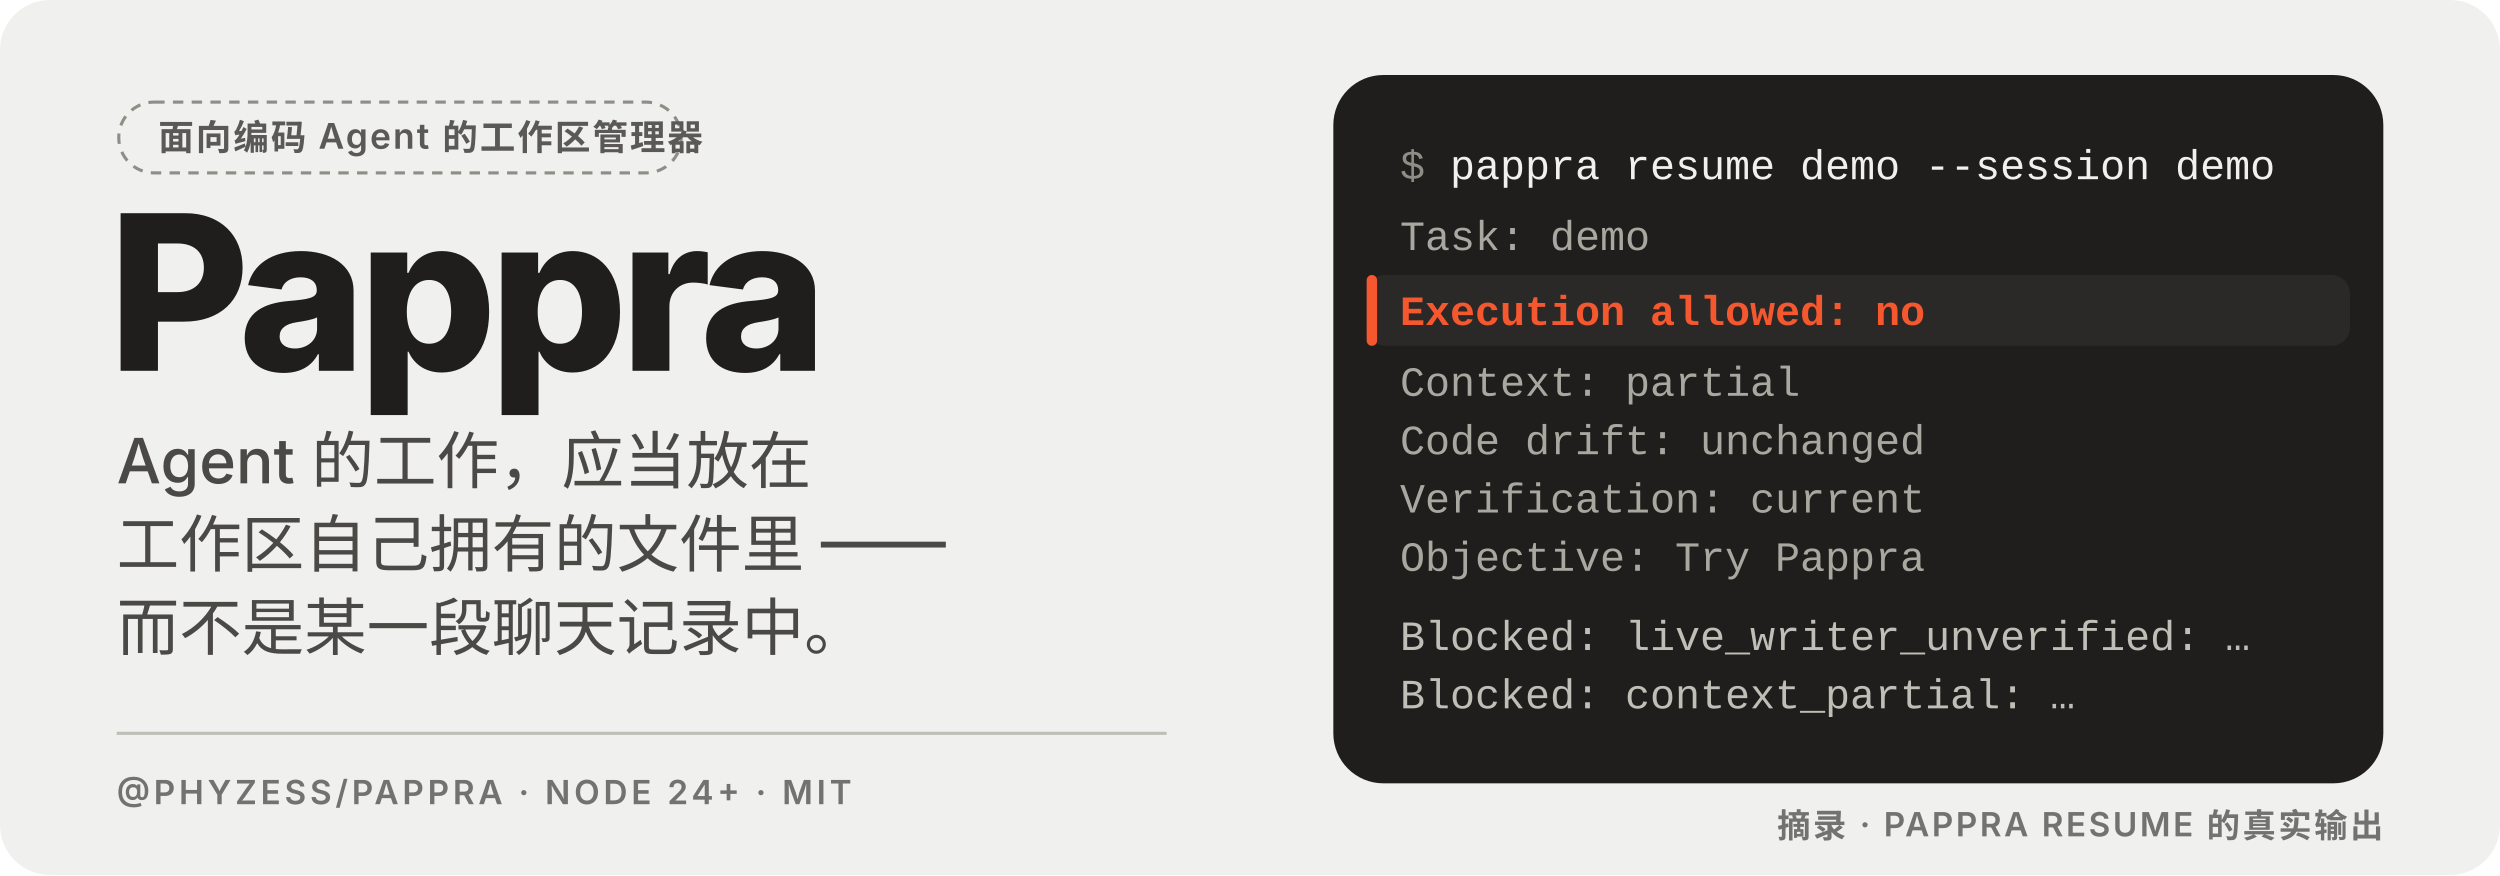
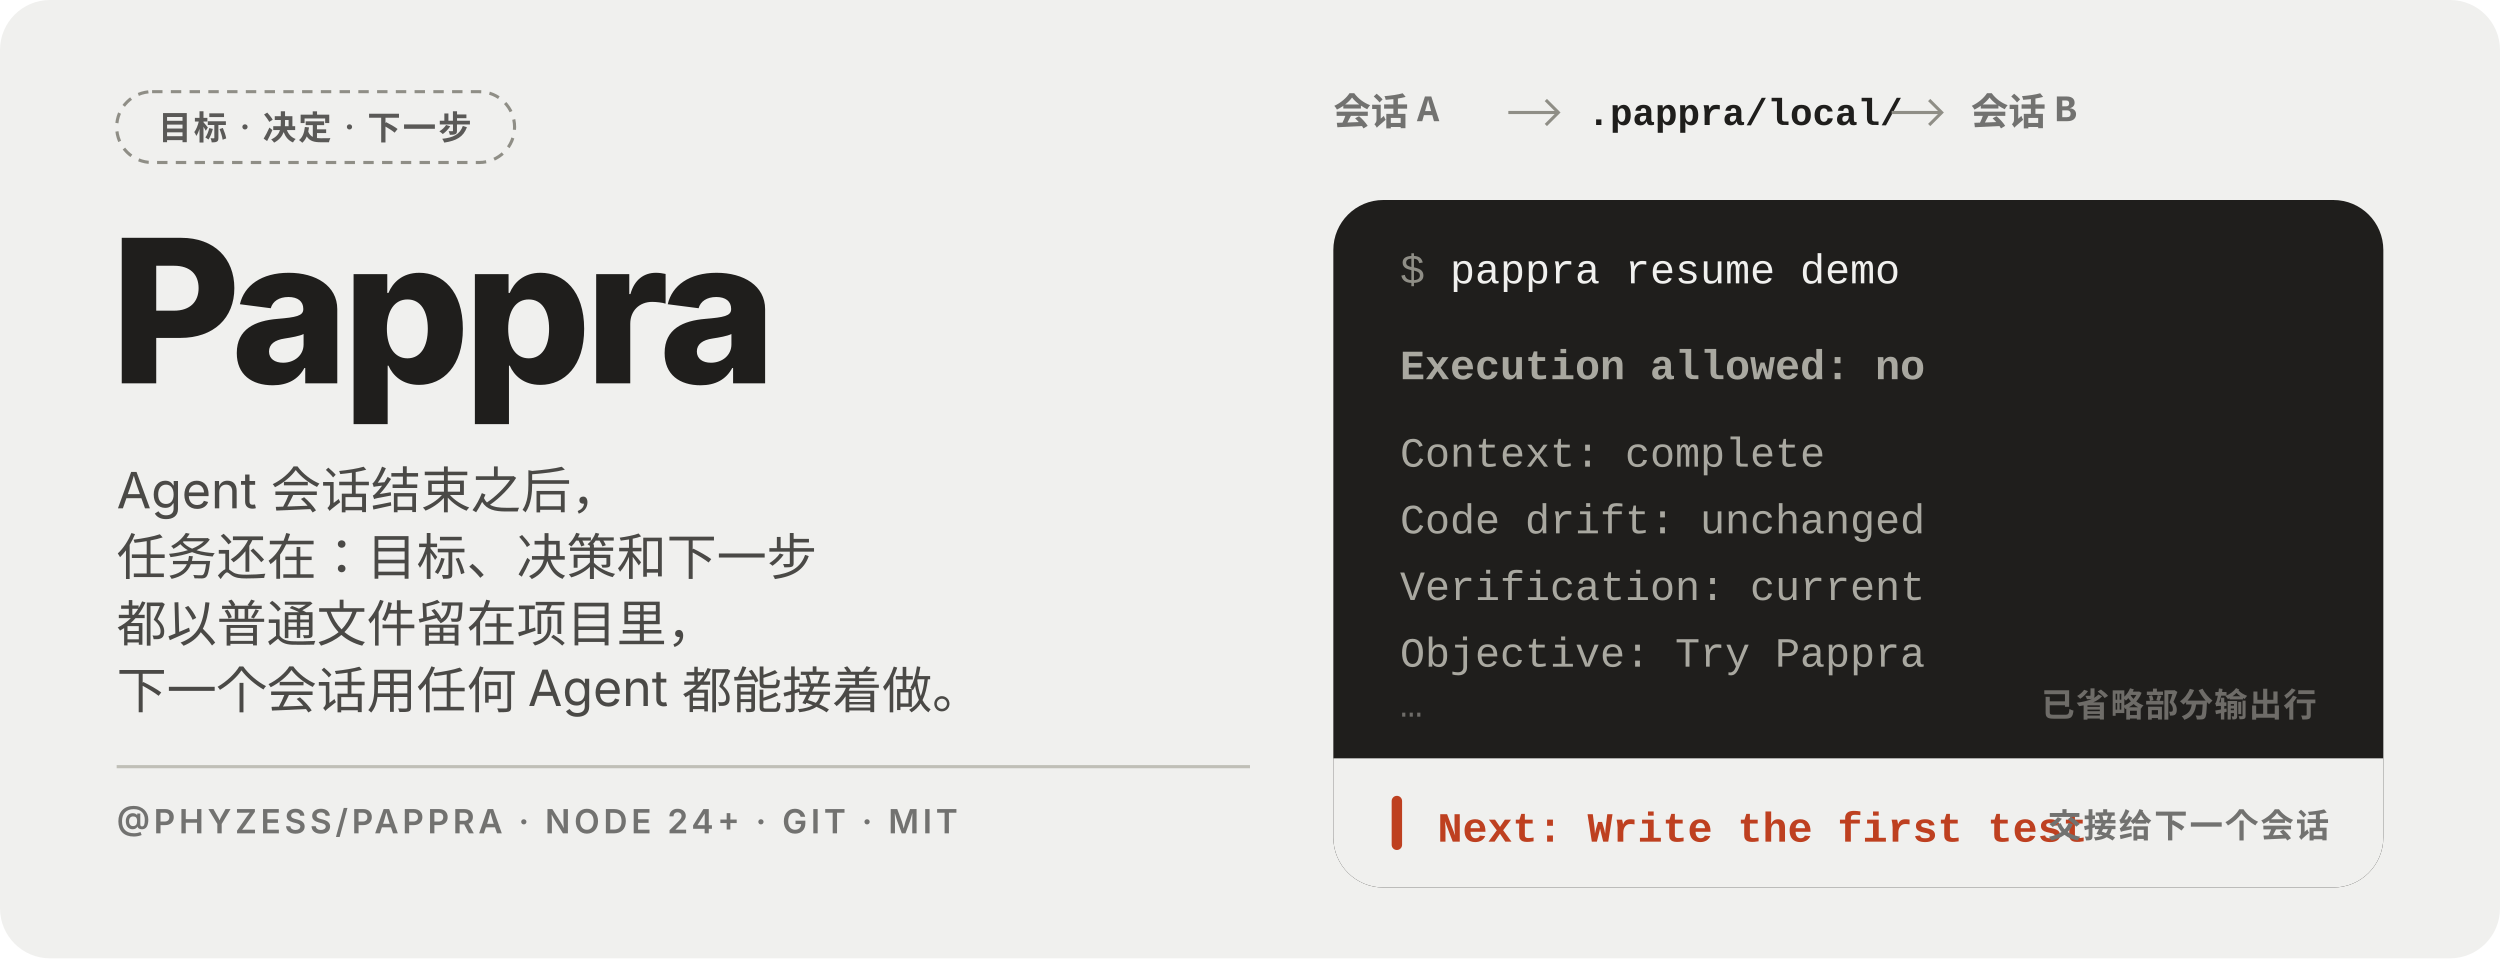
- <svg xmlns="http://www.w3.org/2000/svg" width="1200" height="420" viewBox="0 0 1200 420" role="img" aria-labelledby="title desc">
-   <rect width="1200" height="420" rx="24" fill="#F0F0EE" />
+ <svg xmlns="http://www.w3.org/2000/svg" width="1200" height="460" viewBox="0 0 1200 460" role="img" aria-labelledby="title desc">
+   <rect width="1200" height="460" rx="24" fill="#F0F0EE" />
  <g id="title-block" font-family="-apple-system, BlinkMacSystemFont, 'Segoe UI', 'PingFang SC', 'Microsoft YaHei', sans-serif">
-     <rect x="57" y="49" width="270" height="34" rx="17" fill="none" stroke="#8F8E86" stroke-width="1.5" stroke-dasharray="5 4" />
-     <text x="76" y="72" font-size="17" font-weight="600" letter-spacing="1" fill="#5A5957">面向编码 Agent 的工作区管理器</text>
-     <text x="52" y="178" font-size="104" font-weight="800" letter-spacing="-3.5" fill="#1F1E1C">Pappra</text>
-     <g font-size="30" font-weight="500" fill="#4A4946">
-       <text x="56" y="232">Agent 的工作，应当放在</text>
-       <text x="56" y="272">工作区自己拥有的文件里 ——</text>
-       <text x="56" y="312">而不是某一段聊天记录中。</text>
+     <rect x="56" y="44" width="191" height="34" rx="17" fill="none" stroke="#8F8E86" stroke-width="1.5" stroke-dasharray="5 4" />
+     <text x="76" y="67" font-size="16" font-weight="600" letter-spacing="1" fill="#5A5957">目标 · 决定 · 下一步</text>
+     <text x="53" y="184" font-size="96" font-weight="800" letter-spacing="-3" fill="#1F1E1C">Pappra</text>
+     <g font-size="24" fill="#4A4946">
+       <text x="56" y="244">Agent 会话结束之后，</text>
+       <text x="56" y="276">任务还在：目标、决策和下一步</text>
+       <text x="56" y="308">都以普通文件留在项目里，</text>
+       <text x="56" y="340">下一个会话用任何 Agent 都能接着做。</text>
    </g>
-     <line x1="56" y1="352" x2="560" y2="352" stroke="#C0BFB7" stroke-width="1.5" />
-     <text x="56" y="386" font-size="16" font-weight="600" letter-spacing="1.8" fill="#727270">@PHYZESS/PAPPRA · NODE 24+ · MIT</text>
+     <line x1="56" y1="368" x2="600" y2="368" stroke="#C0BFB7" stroke-width="1.5" />
+     <text x="56" y="400" font-size="16" font-weight="600" letter-spacing="1.8" fill="#727270">@PHYZESS/PAPPRA · NODE 24+ · GIT · MIT</text>
+   </g>
+   <g id="handoff" font-family="ui-monospace, SFMono-Regular, Menlo, Consolas, 'Liberation Mono', monospace" font-size="18">
+     <text x="640" y="60" font-weight="600" fill="#727270">会话 A</text>
+     <line x1="724" y1="54" x2="748" y2="54" stroke="#8F8E86" stroke-width="1.5" />
+     <path d="M742 48 L748 54 L742 60" fill="none" stroke="#8F8E86" stroke-width="1.5" />
+     <text x="762" y="60" font-weight="700" fill="#1F1E1C">.pappra/local/</text>
+     <line x1="908" y1="54" x2="932" y2="54" stroke="#8F8E86" stroke-width="1.5" />
+     <path d="M926 48 L932 54 L926 60" fill="none" stroke="#8F8E86" stroke-width="1.5" />
+     <text x="946" y="60" font-weight="600" fill="#727270">会话 B</text>
  </g>
  <g id="project-proof">
-     <rect x="640" y="36" width="504" height="340" rx="24" fill="#1F1E1C" />
-     <g font-family="ui-monospace, SFMono-Regular, Menlo, Consolas, 'Liberation Mono', monospace" font-size="20">
-       <text x="672" y="86" fill="#F0F0EE">
-         <tspan fill="#8F8E86">$</tspan> pappra resume demo --session demo</text>
-       <text x="672" y="120" fill="#A9A8A0">Task: demo</text>
-       <rect x="656" y="132" width="472" height="34" rx="9" fill="#2B2927" />
-       <rect x="656" y="132" width="5" height="34" rx="2.5" fill="#F5572F" />
-       <text x="672" y="156" font-weight="700" fill="#F5572F">Execution allowed: no</text>
-       <g fill="#A9A8A0">
-         <text x="672" y="190">Context: partial</text>
-         <text x="672" y="218">Code drift: unchanged</text>
-         <text x="672" y="246">Verification: current</text>
-         <text x="672" y="274">Objective: Try Pappra</text>
+     <rect x="640" y="96" width="504" height="330" rx="24" fill="#1F1E1C" />
+     <g font-family="ui-monospace, SFMono-Regular, Menlo, Consolas, 'Liberation Mono', monospace">
+       <text x="672" y="136" font-size="20" fill="#F0F0EE">
+         <tspan fill="#8F8E86">$</tspan> pappra resume demo</text>
+       <text x="672" y="182" font-size="20" font-weight="600" fill="#A9A8A0">Execution allowed: no</text>
+       <g font-size="20" fill="#A9A8A0">
+         <text x="672" y="224">Context: complete</text>
+         <text x="672" y="256">Code drift: unchanged</text>
+         <text x="672" y="288">Verification: current</text>
+         <text x="672" y="320">Objective: Try Pappra</text>
      </g>
-       <g fill="#C0BFB7">
-         <text x="672" y="312">Blocked: live_writer_unverified: …</text>
-         <text x="672" y="340">Blocked: context_partial: …</text>
-       </g>
+       <text x="672" y="344" font-size="18" fill="#6E6C68">…</text>
+       <text x="1112" y="344" text-anchor="end" font-size="16" font-weight="600" letter-spacing="0.6" fill="#6E6C68">已省略部分输出行</text>
    </g>
-     <text x="1144" y="402" text-anchor="end" font-family="-apple-system, BlinkMacSystemFont, 'Segoe UI', 'PingFang SC', 'Microsoft YaHei', sans-serif" font-size="16" font-weight="600" letter-spacing="1.2" fill="#727270">摘录 · PAPPRA RESUME 的真实输出</text>
+     <path d="M640 364 H1144 V402 A24 24 0 0 1 1120 426 H664 A24 24 0 0 1 640 402 Z" fill="#F0F0EE" />
+     <rect x="668" y="382" width="5" height="26" rx="2.5" fill="#BE4020" />
+     <text x="690" y="404" font-family="ui-monospace, SFMono-Regular, Menlo, Consolas, 'Liberation Mono', monospace" font-size="20" font-weight="700" fill="#BE4020">Next: Write the first test</text>
+     <text x="1118" y="402" text-anchor="end" font-family="-apple-system, BlinkMacSystemFont, 'Segoe UI', 'PingFang SC', 'Microsoft YaHei', sans-serif" font-size="16" font-weight="600" letter-spacing="1" fill="#727270">交接给下一个会话</text>
  </g>
</svg>
